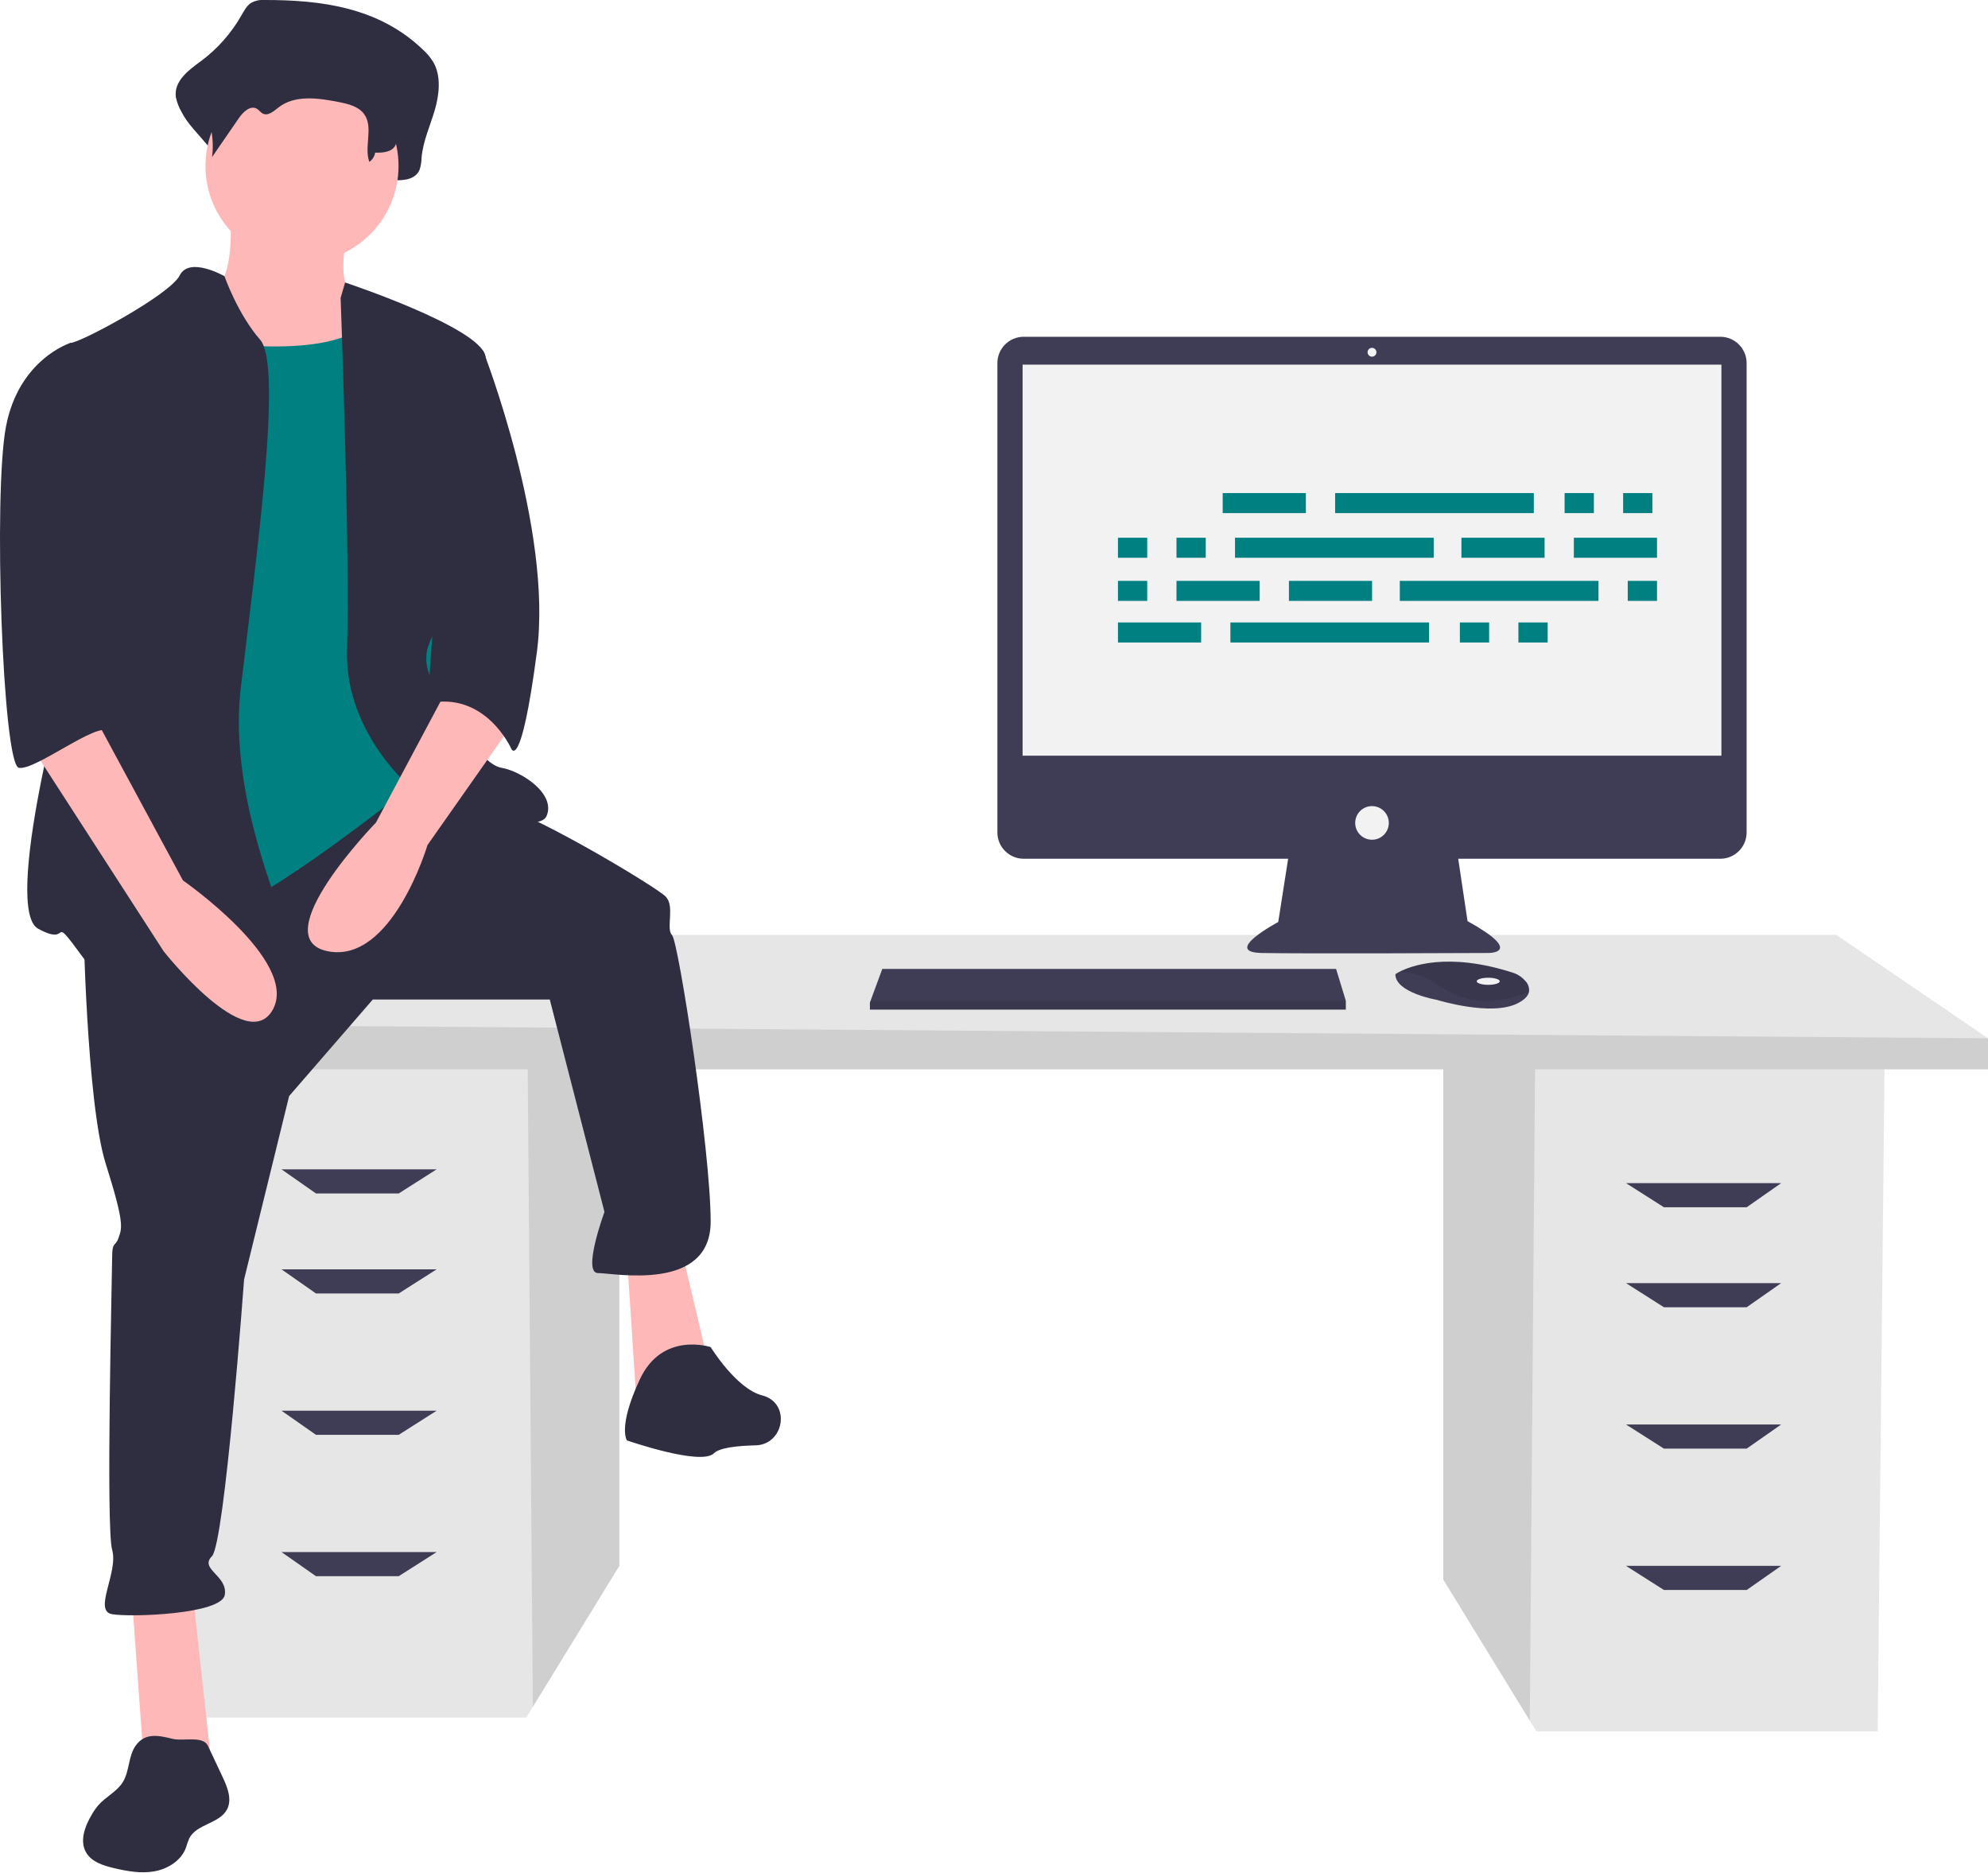
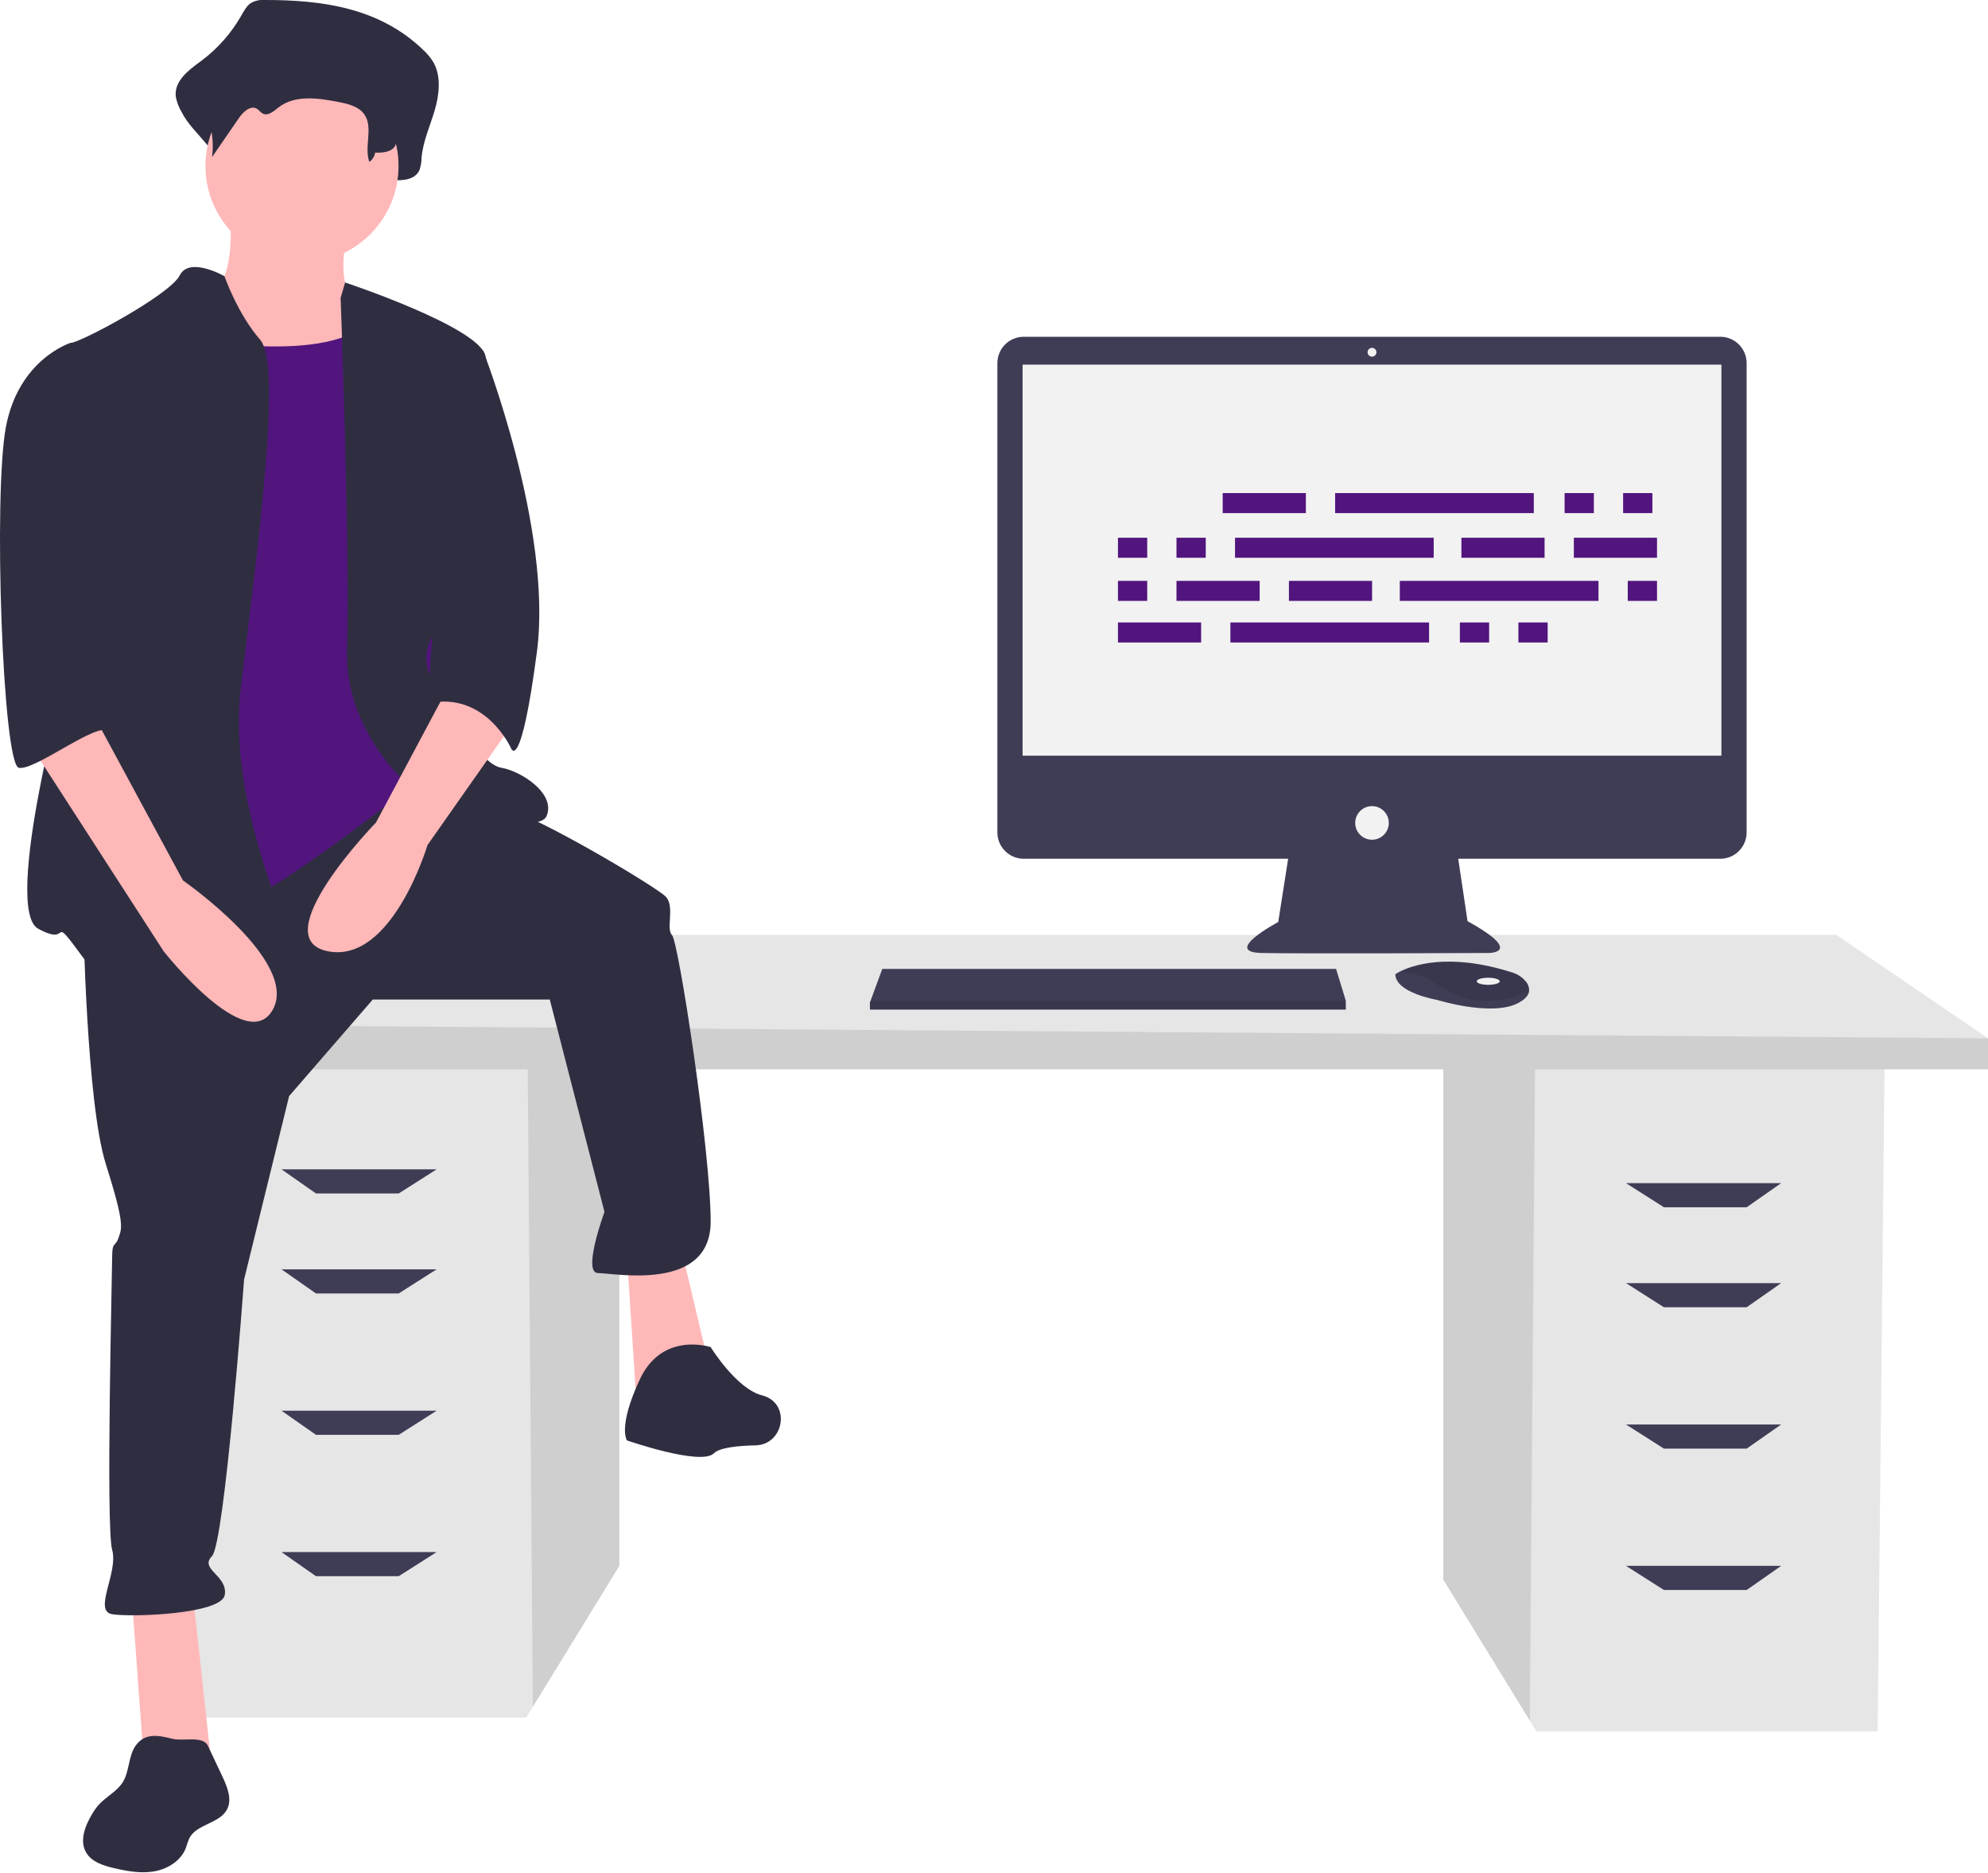
<svg xmlns="http://www.w3.org/2000/svg" data-name="Layer 1" width="711.188" height="669.683" viewBox="0 0 711.188 669.683">
  <polygon points="516.326 380.018 516.326 565.013 547.27 615.443 549.625 619.279 671.722 619.279 674.189 380.018 516.326 380.018" fill="#e6e6e6" />
  <polygon points="516.326 380.018 516.326 565.013 547.27 615.443 549.169 380.018 516.326 380.018" opacity="0.1" />
  <polygon points="221.566 375.084 221.566 560.08 190.622 610.51 188.267 614.345 66.17 614.345 63.703 375.084 221.566 375.084" fill="#e6e6e6" />
  <polygon points="221.566 375.084 221.566 560.08 190.622 610.51 188.723 375.084 221.566 375.084" opacity="0.1" />
  <polygon points="711.188 371.385 711.188 382.484 47.67 382.484 47.67 366.451 109.335 334.385 656.923 334.385 711.188 371.385" fill="#e6e6e6" />
  <polygon points="711.188 371.385 711.188 382.484 47.67 382.484 47.67 366.451 711.188 371.385" opacity="0.1" />
  <polygon points="142.635 426.883 113.035 426.883 100.702 418.25 156.201 418.25 142.635 426.883" fill="#3f3d56" />
  <polygon points="142.635 462.649 113.035 462.649 100.702 454.016 156.201 454.016 142.635 462.649" fill="#3f3d56" />
  <polygon points="142.635 513.215 113.035 513.215 100.702 504.581 156.201 504.581 142.635 513.215" fill="#3f3d56" />
  <polygon points="142.635 563.78 113.035 563.78 100.702 555.147 156.201 555.147 142.635 563.78" fill="#3f3d56" />
  <polygon points="595.257 431.816 624.857 431.816 637.19 423.183 581.691 423.183 595.257 431.816" fill="#3f3d56" />
  <polygon points="595.257 467.582 624.857 467.582 637.19 458.949 581.691 458.949 595.257 467.582" fill="#3f3d56" />
  <polygon points="595.257 518.148 624.857 518.148 637.19 509.515 581.691 509.515 595.257 518.148" fill="#3f3d56" />
  <polygon points="595.257 568.713 624.857 568.713 637.19 560.08 581.691 560.08 595.257 568.713" fill="#3f3d56" />
  <path d="M859.82,235.615H610.634a9.423,9.423,0,0,0-9.424,9.424V412.897a9.423,9.423,0,0,0,9.424,9.424h94.593l-3.544,22.626s-20.253,10.759-6.013,11.076,81.328,0,81.328,0,12.974,0-7.595-11.392l-3.334-22.31h93.75a9.423,9.423,0,0,0,9.424-9.424V245.039A9.423,9.423,0,0,0,859.82,235.615Z" transform="translate(-244.406 -115.1587)" fill="#3f3d56" />
  <rect x="365.823" y="130.424" width="249.996" height="139.871" fill="#f2f2f2" />
  <circle cx="490.821" cy="125.994" r="1.582" fill="#f2f2f2" />
  <circle cx="490.821" cy="294.346" r="6.013" fill="#f2f2f2" />
  <polygon points="481.452 357.952 481.452 361.117 311.202 361.117 311.202 358.585 311.436 357.952 315.632 346.56 477.971 346.56 481.452 357.952" fill="#3f3d56" />
  <path d="M791.376,470.013c-.31,1.326-1.481,2.725-4.127,4.047-9.493,4.747-28.797-1.266-28.797-1.266s-14.873-2.532-14.873-9.177a11.866,11.866,0,0,1,1.304-.775c3.991-2.112,17.225-7.322,40.691.221a9.786,9.786,0,0,1,4.46,2.923A4.667,4.667,0,0,1,791.376,470.013Z" transform="translate(-244.406 -115.1587)" fill="#3f3d56" />
  <path d="M791.376,470.013c-11.62,4.452-21.977,4.785-32.607-2.598a23.343,23.343,0,0,0-13.886-4.573c3.991-2.112,17.225-7.322,40.691.221a9.786,9.786,0,0,1,4.46,2.923A4.667,4.667,0,0,1,791.376,470.013Z" transform="translate(-244.406 -115.1587)" opacity="0.1" />
  <ellipse cx="532.4" cy="350.99" rx="4.114" ry="1.266" fill="#f2f2f2" />
  <polygon points="481.452 357.952 481.452 361.117 311.202 361.117 311.202 358.585 311.436 357.952 481.452 357.952" opacity="0.1" />
  <path d="M339.068,115.159a8.554,8.554,0,0,0-4.961,1.108c-1.476,1.011-2.406,2.782-3.356,4.429a52.986,52.986,0,0,1-14.434,16.305c-4.289,3.142-9.742,7.06-9.008,12.853a17.372,17.372,0,0,0,2.091,5.426c3.957,7.987,14.754,14.159,13.692,23.273,3.931-6.581-1.327-9.835,2.604-16.416,1.872-3.134,5.124-6.672,7.951-4.704.946.659,1.568,1.841,2.553,2.419,2.351,1.38,4.853-1.258,6.934-3.126,7.177-6.443,17.383-4.755,26.314-2.747,4.216.948,8.847,2.191,11.34,6.221,3.277,5.298-3.113,11.02-4.728,17.01a3.264,3.264,0,0,0,3.503,4.062c2.68-.264,5.854-.481,6.013-1.657,3.372.12,7.503-.262,8.947-3.772a14.762,14.762,0,0,0,.693-4.293c.53-5.897,3.033-11.277,4.691-16.89s2.379-12.191-.419-17.167a19.864,19.864,0,0,0-3.666-4.456C379.94,117.67,359.063,115.136,339.068,115.159Z" transform="translate(-244.406 -115.1587)" fill="#2f2e41" />
  <path d="M326.544,190.064s3.453,28.778-9.209,31.081,11.511,41.441,11.511,41.441l57.557,6.907-13.814-46.045s-9.209-3.453-3.453-26.476S326.544,190.064,326.544,190.064Z" transform="translate(-244.406 -115.1587)" fill="#ffb8b8" />
  <polygon points="47.028 569.318 51.633 632.631 75.806 632.631 68.9 569.318 47.028 569.318" fill="#ffb8b8" />
  <polygon points="224.303 449.6 227.756 502.552 254.233 491.041 243.872 447.298 224.303 449.6" fill="#ffb8b8" />
  <path d="M274.167,442.738s1.151,66.766,8.058,88.637,5.756,23.023,4.605,26.476-2.302,1.151-2.302,6.907-2.302,96.695,0,104.753-6.907,21.872,0,23.023,39.139,0,40.29-6.907-9.209-9.209-4.605-13.814,11.511-98.998,11.511-98.998l16.116-65.615,29.93-34.534H441.082l19.569,75.975s-8.058,21.872-2.302,21.872,40.29,6.907,40.29-18.418S487.127,451.947,484.825,449.645s1.151-10.36-2.302-13.814-43.743-27.627-58.708-32.232S387.857,393.515,387.857,393.515Z" transform="translate(-244.406 -115.1587)" fill="#2f2e41" />
  <path d="M498.639,596.991s-17.267-5.756-25.325,11.511-4.605,21.872-4.605,21.872,26.476,9.209,31.081,4.605c2.003-2.003,8.365-2.699,14.913-2.846,9.973-.224,12.626-14.333,3.207-17.619q-.421-.147-.853-.255C507.848,611.955,498.639,596.991,498.639,596.991Z" transform="translate(-244.406 -115.1587)" fill="#2f2e41" />
  <circle cx="108.038" cy="59.365" r="34.534" fill="#ffb8b8" />
-   <path d="M307.55,235.534s56.406,11.511,70.219-6.907,19.569,51.801,19.569,51.801l6.907,73.673-10.36,40.29s-54.103,43.743-71.37,47.197-43.743,5.756-43.743,5.756,8.058-127.776,8.058-130.078S307.55,235.534,307.55,235.534Z" transform="translate(-244.406 -115.1587)" fill="#008080" />
+   <path d="M307.55,235.534s56.406,11.511,70.219-6.907,19.569,51.801,19.569,51.801l6.907,73.673-10.36,40.29s-54.103,43.743-71.37,47.197-43.743,5.756-43.743,5.756,8.058-127.776,8.058-130.078S307.55,235.534,307.55,235.534Z" transform="translate(-244.406 -115.1587)" fill="#51157d" />
  <path d="M324.704,213.945s-12.55-7.189-16.003-.282S273.016,237.836,269.562,237.836s6.907,95.544,2.302,107.056S245.389,440.436,258.051,447.343s3.453-6.907,16.116,10.36,74.824,17.267,78.277,10.36-27.627-58.708-21.872-107.056,14.965-115.114,6.907-124.323S324.704,213.945,324.704,213.945Z" transform="translate(-244.406 -115.1587)" fill="#2f2e41" />
  <path d="M366.258,221.72l1.603-5.518s47.895,15.878,50.198,26.238,1.151,82.882-6.907,88.637-19.569,14.965-11.511,28.778,17.267,28.778,24.174,29.93,19.569,9.209,16.116,17.267-44.894-6.907-44.894-6.907-27.627-20.72-26.476-52.952S366.258,221.72,366.258,221.72Z" transform="translate(-244.406 -115.1587)" fill="#2f2e41" />
  <path d="M406.548,357.554l-27.627,51.801s-40.29,41.441-17.267,46.045,35.685-37.987,35.685-37.987l29.93-42.592Z" transform="translate(-244.406 -115.1587)" fill="#ffb8b8" />
  <path d="M340.75,124.195a7.838,7.838,0,0,0-4.039.783,9.413,9.413,0,0,0-2.732,3.131,39.773,39.773,0,0,1-11.75,11.524c-3.491,2.221-7.93,4.99-7.333,9.084a11.359,11.359,0,0,0,1.702,3.835,30.163,30.163,0,0,1,3.665,18.801l9.6-13.954c1.524-2.215,4.171-4.715,6.472-3.324.77.466,1.276,1.301,2.078,1.71,1.914.975,3.95-.889,5.644-2.21,5.842-4.554,14.15-3.361,21.421-1.942,3.432.67,7.202,1.549,9.231,4.397,3.372,4.733-.149,11.572,1.819,17.04a5.023,5.023,0,0,0,2.079-3.317c2.745.085,6.107-.185,7.283-2.666a9.188,9.188,0,0,0,.564-3.034c.432-4.168,2.469-7.971,3.819-11.938s1.937-8.616-.341-12.133a14.681,14.681,0,0,0-2.984-3.149C374.022,125.97,357.027,124.178,340.75,124.195Z" transform="translate(-244.406 -115.1587)" fill="#2f2e41" />
  <path d="M406.548,237.836l10.725,2.847s24.96,63.919,19.204,107.662-9.209,34.534-9.209,34.534-9.209-20.72-29.93-16.116Z" transform="translate(-244.406 -115.1587)" fill="#2f2e41" />
  <path d="M293.029,739.422c-2.776,3.772-2.219,9.165-4.678,13.151-2.131,3.455-6.148,5.267-8.814,8.329a22.326,22.326,0,0,0-2.266,3.26c-2.473,4.143-4.483,9.452-2.048,13.616,1.959,3.35,6.078,4.66,9.855,5.552,4.774,1.128,9.734,2.031,14.564,1.169s9.549-3.819,11.271-8.412a32.5,32.5,0,0,1,1.205-3.401c2.617-5.153,10.827-5.209,13.506-10.33,1.875-3.584.151-7.916-1.571-11.576l-5.261-11.177c-1.746-3.709-8.824-1.576-12.513-2.465C301.465,735.978,296.491,734.701,293.029,739.422Z" transform="translate(-244.406 -115.1587)" fill="#2f2e41" />
  <path d="M254.598,380.577l48.348,74.824s29.93,37.987,39.139,20.72-32.232-46.045-32.232-46.045L278.772,372.519Z" transform="translate(-244.406 -115.1587)" fill="#ffb8b8" />
  <path d="M278.772,240.138,269.562,237.836s-18.418,5.756-23.023,29.93-1.151,120.869,4.605,122.02,28.427-16.837,32.056-13.023-7.882-15.756-4.429-26.116S278.772,240.138,278.772,240.138Z" transform="translate(-244.406 -115.1587)" fill="#2f2e41" />
  <g id="f3c2397c-d780-4cc6-97d8-1503d8277a2c" data-name="Group 13">
-     <rect id="ad41612f-86f7-46b2-a964-3a5da7bcf3cf" data-name="Rectangle 55" x="437.407" y="176.363" width="29.752" height="7.163" fill="#008080" />
-     <rect id="b9a0b375-cc2a-4c59-8850-661af54e4f62" data-name="Rectangle 56" x="559.722" y="176.363" width="10.468" height="7.163" fill="#008080" />
-     <rect id="e174c2ab-9bc5-41ec-b37c-b06fbf8a9878" data-name="Rectangle 57" x="580.659" y="176.363" width="10.468" height="7.163" fill="#008080" />
-     <rect id="ba2479ac-4c7d-43b4-a028-73b1e20e4002" data-name="Rectangle 58" x="477.628" y="176.363" width="71.075" height="7.163" fill="#008080" />
-     <rect id="ac60ef86-00f2-480b-8171-28b6fdfc1958" data-name="Rectangle 59" x="399.941" y="222.644" width="29.752" height="7.163" fill="#008080" />
-     <rect id="b3d8298d-cd65-487a-8b19-4cee946356e7" data-name="Rectangle 60" x="522.256" y="222.644" width="10.468" height="7.163" fill="#008080" />
-     <rect id="ed27f15f-f0c4-4569-8330-a6688f8e356c" data-name="Rectangle 61" x="543.193" y="222.644" width="10.468" height="7.163" fill="#008080" />
-     <rect id="f685c005-adaf-4d60-acda-005b037d82a6" data-name="Rectangle 62" x="440.162" y="222.644" width="71.075" height="7.163" fill="#008080" />
-     <rect id="eca7c7fc-83f8-48ca-a588-6606db47af3f" data-name="Rectangle 63" x="522.807" y="192.341" width="29.752" height="7.163" fill="#008080" />
-     <rect id="a71b5b2f-f8b9-481d-a301-5e3357e5fe42" data-name="Rectangle 64" x="563.028" y="192.341" width="29.752" height="7.163" fill="#008080" />
-     <rect id="abb3a25a-f854-41fc-8391-e6ad9fbe2417" data-name="Rectangle 66" x="399.941" y="192.341" width="10.468" height="7.163" fill="#008080" />
-     <rect id="add2b425-b775-4eb5-9c25-8c4c14f957c9" data-name="Rectangle 67" x="420.878" y="192.341" width="10.468" height="7.163" fill="#008080" />
-     <rect id="b7159612-3b84-4b0b-a885-612eaab04c06" data-name="Rectangle 68" x="441.815" y="192.341" width="71.075" height="7.163" fill="#008080" />
-     <rect id="edfc7301-4de5-47dc-80e2-1ae2da982d6d" data-name="Rectangle 69" x="461.099" y="207.768" width="29.752" height="7.163" fill="#008080" />
-     <rect id="e1009f91-6275-4375-80fa-0d778e331fdc" data-name="Rectangle 70" x="420.878" y="207.768" width="29.752" height="7.163" fill="#008080" />
-     <rect id="a060fb9f-1f1a-4862-9a69-16dd49199e18" data-name="Rectangle 71" x="399.941" y="207.768" width="10.468" height="7.163" fill="#008080" />
-     <rect id="b6754d5f-104f-449c-b9a9-cf9ac82bf5fe" data-name="Rectangle 73" x="582.312" y="207.768" width="10.468" height="7.163" fill="#008080" />
-     <rect id="e6ed1ccd-2cfd-450f-a339-07df3a1ee6bb" data-name="Rectangle 74" x="500.768" y="207.768" width="71.075" height="7.163" fill="#008080" />
+     <rect id="ad41612f-86f7-46b2-a964-3a5da7bcf3cf" data-name="Rectangle 55" x="437.407" y="176.363" width="29.752" height="7.163" fill="#51157d" />
+     <rect id="b9a0b375-cc2a-4c59-8850-661af54e4f62" data-name="Rectangle 56" x="559.722" y="176.363" width="10.468" height="7.163" fill="#51157d" />
+     <rect id="e174c2ab-9bc5-41ec-b37c-b06fbf8a9878" data-name="Rectangle 57" x="580.659" y="176.363" width="10.468" height="7.163" fill="#51157d" />
+     <rect id="ba2479ac-4c7d-43b4-a028-73b1e20e4002" data-name="Rectangle 58" x="477.628" y="176.363" width="71.075" height="7.163" fill="#51157d" />
+     <rect id="ac60ef86-00f2-480b-8171-28b6fdfc1958" data-name="Rectangle 59" x="399.941" y="222.644" width="29.752" height="7.163" fill="#51157d" />
+     <rect id="b3d8298d-cd65-487a-8b19-4cee946356e7" data-name="Rectangle 60" x="522.256" y="222.644" width="10.468" height="7.163" fill="#51157d" />
+     <rect id="ed27f15f-f0c4-4569-8330-a6688f8e356c" data-name="Rectangle 61" x="543.193" y="222.644" width="10.468" height="7.163" fill="#51157d" />
+     <rect id="f685c005-adaf-4d60-acda-005b037d82a6" data-name="Rectangle 62" x="440.162" y="222.644" width="71.075" height="7.163" fill="#51157d" />
+     <rect id="eca7c7fc-83f8-48ca-a588-6606db47af3f" data-name="Rectangle 63" x="522.807" y="192.341" width="29.752" height="7.163" fill="#51157d" />
+     <rect id="a71b5b2f-f8b9-481d-a301-5e3357e5fe42" data-name="Rectangle 64" x="563.028" y="192.341" width="29.752" height="7.163" fill="#51157d" />
+     <rect id="abb3a25a-f854-41fc-8391-e6ad9fbe2417" data-name="Rectangle 66" x="399.941" y="192.341" width="10.468" height="7.163" fill="#51157d" />
+     <rect id="add2b425-b775-4eb5-9c25-8c4c14f957c9" data-name="Rectangle 67" x="420.878" y="192.341" width="10.468" height="7.163" fill="#51157d" />
+     <rect id="b7159612-3b84-4b0b-a885-612eaab04c06" data-name="Rectangle 68" x="441.815" y="192.341" width="71.075" height="7.163" fill="#51157d" />
+     <rect id="edfc7301-4de5-47dc-80e2-1ae2da982d6d" data-name="Rectangle 69" x="461.099" y="207.768" width="29.752" height="7.163" fill="#51157d" />
+     <rect id="e1009f91-6275-4375-80fa-0d778e331fdc" data-name="Rectangle 70" x="420.878" y="207.768" width="29.752" height="7.163" fill="#51157d" />
+     <rect id="a060fb9f-1f1a-4862-9a69-16dd49199e18" data-name="Rectangle 71" x="399.941" y="207.768" width="10.468" height="7.163" fill="#51157d" />
+     <rect id="b6754d5f-104f-449c-b9a9-cf9ac82bf5fe" data-name="Rectangle 73" x="582.312" y="207.768" width="10.468" height="7.163" fill="#51157d" />
+     <rect id="e6ed1ccd-2cfd-450f-a339-07df3a1ee6bb" data-name="Rectangle 74" x="500.768" y="207.768" width="71.075" height="7.163" fill="#51157d" />
  </g>
</svg>
